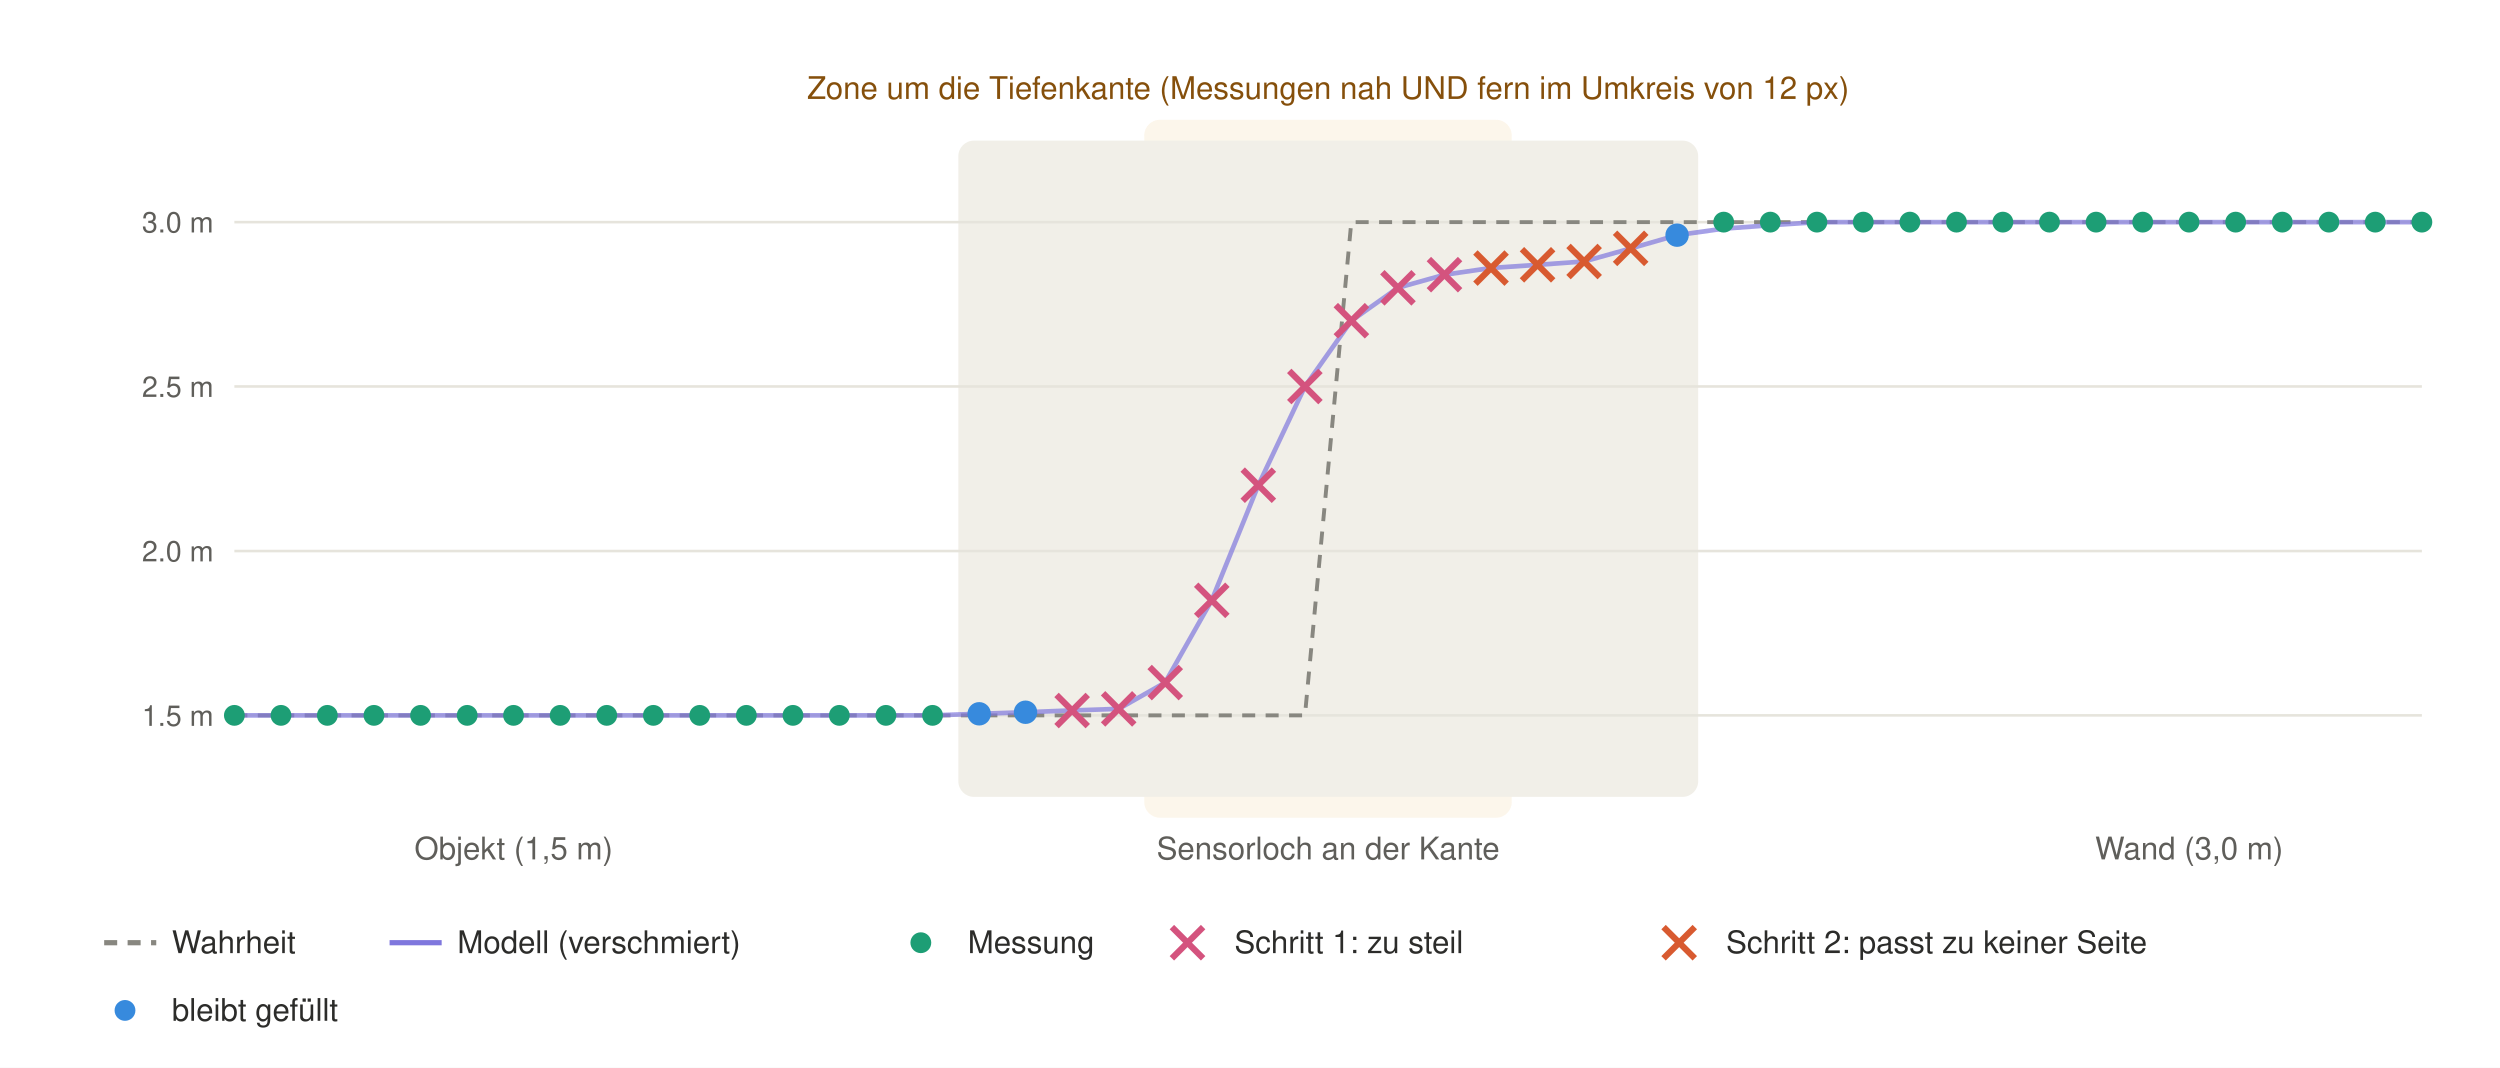
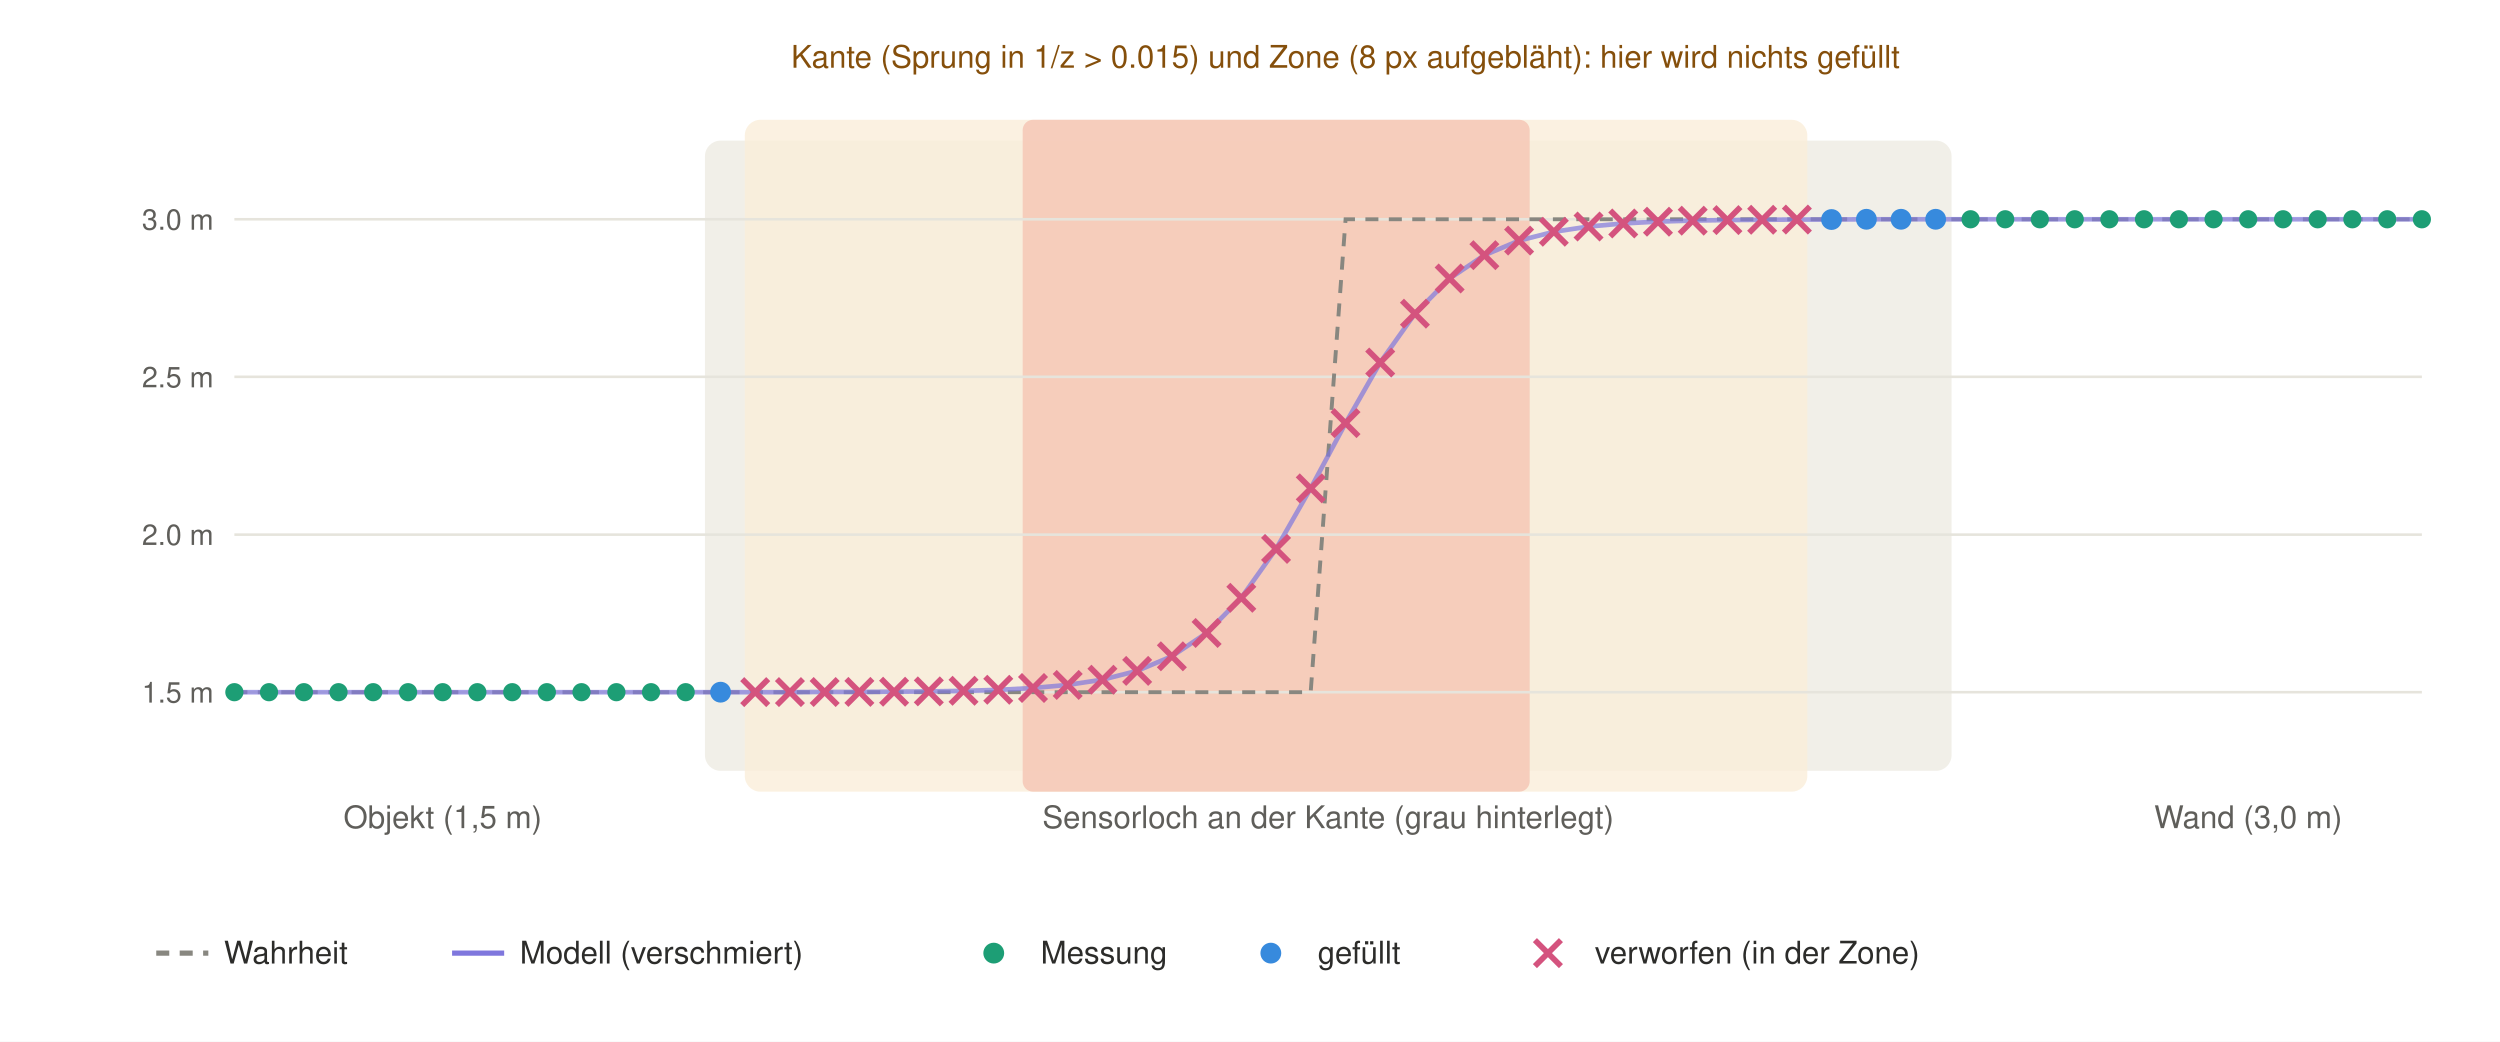
- <svg xmlns="http://www.w3.org/2000/svg" width="960" height="410" viewBox="0 0 960 410" font-family="Helvetica, Arial, sans-serif">
-   <rect width="960" height="410" fill="#ffffff" />
+ <svg xmlns="http://www.w3.org/2000/svg" width="960" height="400" viewBox="0 0 960 400" font-family="Helvetica, Arial, sans-serif">
+   <rect width="960" height="400" fill="#ffffff" />
  <defs>
    <marker id="a" viewBox="0 0 10 10" refX="8" refY="5" markerWidth="7" markerHeight="7" orient="auto">
      <path d="M2 1L8 5L2 9" fill="none" stroke="#5F5E5A" stroke-width="1.6" />
    </marker>
  </defs>
-   <rect x="439.4" y="46" width="141.1" height="268" fill="#FAEEDA" opacity="0.55" rx="6" />
-   <text x="510.0" y="38" font-size="12" text-anchor="middle" fill="#854F0B" font-weight="400">Zone um die Tiefenkante (Messungen nah UND fern im Umkreis von 12 px)</text>
-   <rect x="368.0" y="54" width="284.1" height="252" fill="#F1EFE8" rx="6" />
-   <line x1="90" x2="930" y1="274.7" y2="274.7" stroke="#e6e4dc" />
-   <text x="82" y="278.737" font-size="11" text-anchor="end" fill="#5F5E5A" font-weight="400">1.5 m</text>
-   <line x1="90" x2="930" y1="211.6" y2="211.6" stroke="#e6e4dc" />
-   <text x="82" y="215.579" font-size="11" text-anchor="end" fill="#5F5E5A" font-weight="400">2.0 m</text>
-   <line x1="90" x2="930" y1="148.4" y2="148.4" stroke="#e6e4dc" />
-   <text x="82" y="152.421" font-size="11" text-anchor="end" fill="#5F5E5A" font-weight="400">2.5 m</text>
-   <line x1="90" x2="930" y1="85.3" y2="85.3" stroke="#e6e4dc" />
-   <text x="82" y="89.263" font-size="11" text-anchor="end" fill="#5F5E5A" font-weight="400">3.0 m</text>
-   <polyline points="90.0,274.7 107.9,274.7 125.7,274.7 143.6,274.7 161.5,274.7 179.4,274.7 197.2,274.7 215.1,274.7 233.0,274.7 250.9,274.7 268.7,274.7 286.6,274.7 304.5,274.7 322.3,274.7 340.2,274.7 358.1,274.7 376.0,274.7 393.8,274.7 411.7,274.7 429.6,274.7 447.4,274.7 465.3,274.7 483.2,274.7 501.1,274.7 518.9,85.3 536.8,85.3 554.7,85.3 572.6,85.3 590.4,85.3 608.3,85.3 626.2,85.3 644.0,85.3 661.9,85.3 679.8,85.3 697.7,85.3 715.5,85.3 733.4,85.3 751.3,85.3 769.1,85.3 787.0,85.3 804.9,85.3 822.8,85.3 840.6,85.3 858.5,85.3 876.4,85.3 894.3,85.3 912.1,85.3 930.0,85.3" fill="none" stroke="#888780" stroke-width="1.5" stroke-dasharray="5 4" />
-   <polyline points="90.0,274.7 107.9,274.7 125.7,274.7 143.6,274.7 161.5,274.7 179.4,274.7 197.2,274.7 215.1,274.7 233.0,274.7 250.9,274.7 268.7,274.7 286.6,274.7 304.5,274.7 322.3,274.7 340.2,274.7 358.1,274.7 376.0,274.1 393.8,273.5 411.7,272.8 429.6,272.2 447.4,262.1 465.3,230.5 483.2,186.3 501.1,148.4 518.9,123.2 536.8,110.5 554.7,105.5 572.6,102.9 590.4,101.7 608.3,100.4 626.2,95.4 644.0,90.3 661.9,87.8 679.8,86.5 697.7,85.3 715.5,85.3 733.4,85.3 751.3,85.3 769.1,85.3 787.0,85.3 804.9,85.3 822.8,85.3 840.6,85.3 858.5,85.3 876.4,85.3 894.3,85.3 912.1,85.3 930.0,85.3" fill="none" stroke="#7F77DD" stroke-width="1.8" opacity="0.7" />
-   <circle cx="90.0" cy="274.7" r="4" fill="#1D9E75" />
-   <circle cx="107.9" cy="274.7" r="4" fill="#1D9E75" />
-   <circle cx="125.7" cy="274.7" r="4" fill="#1D9E75" />
-   <circle cx="143.6" cy="274.7" r="4" fill="#1D9E75" />
-   <circle cx="161.5" cy="274.7" r="4" fill="#1D9E75" />
-   <circle cx="179.4" cy="274.7" r="4" fill="#1D9E75" />
-   <circle cx="197.2" cy="274.7" r="4" fill="#1D9E75" />
-   <circle cx="215.1" cy="274.7" r="4" fill="#1D9E75" />
-   <circle cx="233.0" cy="274.7" r="4" fill="#1D9E75" />
-   <circle cx="250.9" cy="274.7" r="4" fill="#1D9E75" />
-   <circle cx="268.7" cy="274.7" r="4" fill="#1D9E75" />
-   <circle cx="286.6" cy="274.7" r="4" fill="#1D9E75" />
-   <circle cx="304.5" cy="274.7" r="4" fill="#1D9E75" />
-   <circle cx="322.3" cy="274.7" r="4" fill="#1D9E75" />
-   <circle cx="340.2" cy="274.7" r="4" fill="#1D9E75" />
-   <circle cx="358.1" cy="274.7" r="4" fill="#1D9E75" />
-   <circle cx="376.0" cy="274.1" r="4.5" fill="#378ADD" />
-   <circle cx="393.8" cy="273.5" r="4.5" fill="#378ADD" />
-   <line x1="405.702" y1="266.842" x2="417.702" y2="278.842" stroke="#D4537E" stroke-width="2.4" />
-   <line x1="405.702" y1="278.842" x2="417.702" y2="266.842" stroke="#D4537E" stroke-width="2.4" />
-   <line x1="423.574" y1="266.211" x2="435.574" y2="278.211" stroke="#D4537E" stroke-width="2.4" />
-   <line x1="423.574" y1="278.211" x2="435.574" y2="266.211" stroke="#D4537E" stroke-width="2.4" />
-   <line x1="441.447" y1="256.105" x2="453.447" y2="268.105" stroke="#D4537E" stroke-width="2.4" />
-   <line x1="441.447" y1="268.105" x2="453.447" y2="256.105" stroke="#D4537E" stroke-width="2.4" />
-   <line x1="459.319" y1="224.526" x2="471.319" y2="236.526" stroke="#D4537E" stroke-width="2.4" />
-   <line x1="459.319" y1="236.526" x2="471.319" y2="224.526" stroke="#D4537E" stroke-width="2.4" />
-   <line x1="477.191" y1="180.316" x2="489.191" y2="192.316" stroke="#D4537E" stroke-width="2.4" />
-   <line x1="477.191" y1="192.316" x2="489.191" y2="180.316" stroke="#D4537E" stroke-width="2.4" />
-   <line x1="495.064" y1="142.421" x2="507.064" y2="154.421" stroke="#D4537E" stroke-width="2.4" />
-   <line x1="495.064" y1="154.421" x2="507.064" y2="142.421" stroke="#D4537E" stroke-width="2.4" />
-   <line x1="512.936" y1="117.158" x2="524.936" y2="129.158" stroke="#D4537E" stroke-width="2.4" />
-   <line x1="512.936" y1="129.158" x2="524.936" y2="117.158" stroke="#D4537E" stroke-width="2.4" />
-   <line x1="530.809" y1="104.526" x2="542.809" y2="116.526" stroke="#D4537E" stroke-width="2.4" />
-   <line x1="530.809" y1="116.526" x2="542.809" y2="104.526" stroke="#D4537E" stroke-width="2.4" />
-   <line x1="548.681" y1="99.474" x2="560.681" y2="111.474" stroke="#D4537E" stroke-width="2.4" />
-   <line x1="548.681" y1="111.474" x2="560.681" y2="99.474" stroke="#D4537E" stroke-width="2.4" />
-   <line x1="566.553" y1="96.947" x2="578.553" y2="108.947" stroke="#D85A30" stroke-width="2.4" />
-   <line x1="566.553" y1="108.947" x2="578.553" y2="96.947" stroke="#D85A30" stroke-width="2.4" />
-   <line x1="584.426" y1="95.684" x2="596.426" y2="107.684" stroke="#D85A30" stroke-width="2.4" />
-   <line x1="584.426" y1="107.684" x2="596.426" y2="95.684" stroke="#D85A30" stroke-width="2.4" />
-   <line x1="602.298" y1="94.421" x2="614.298" y2="106.421" stroke="#D85A30" stroke-width="2.4" />
-   <line x1="602.298" y1="106.421" x2="614.298" y2="94.421" stroke="#D85A30" stroke-width="2.4" />
-   <line x1="620.17" y1="89.368" x2="632.17" y2="101.368" stroke="#D85A30" stroke-width="2.4" />
-   <line x1="620.17" y1="101.368" x2="632.17" y2="89.368" stroke="#D85A30" stroke-width="2.4" />
-   <circle cx="644.0" cy="90.3" r="4.5" fill="#378ADD" />
-   <circle cx="661.9" cy="85.3" r="4" fill="#1D9E75" />
-   <circle cx="679.8" cy="85.3" r="4" fill="#1D9E75" />
-   <circle cx="697.7" cy="85.3" r="4" fill="#1D9E75" />
-   <circle cx="715.5" cy="85.3" r="4" fill="#1D9E75" />
-   <circle cx="733.4" cy="85.3" r="4" fill="#1D9E75" />
-   <circle cx="751.3" cy="85.3" r="4" fill="#1D9E75" />
-   <circle cx="769.1" cy="85.3" r="4" fill="#1D9E75" />
-   <circle cx="787.0" cy="85.3" r="4" fill="#1D9E75" />
-   <circle cx="804.9" cy="85.3" r="4" fill="#1D9E75" />
-   <circle cx="822.8" cy="85.3" r="4" fill="#1D9E75" />
-   <circle cx="840.6" cy="85.3" r="4" fill="#1D9E75" />
-   <circle cx="858.5" cy="85.3" r="4" fill="#1D9E75" />
-   <circle cx="876.4" cy="85.3" r="4" fill="#1D9E75" />
-   <circle cx="894.3" cy="85.3" r="4" fill="#1D9E75" />
-   <circle cx="912.1" cy="85.3" r="4" fill="#1D9E75" />
-   <circle cx="930.0" cy="85.3" r="4" fill="#1D9E75" />
-   <text x="510.0" y="330" font-size="12" text-anchor="middle" fill="#5F5E5A" font-weight="400">Sensorloch an der Kante</text>
-   <text x="197.234" y="330" font-size="12" text-anchor="middle" fill="#5F5E5A" font-weight="400">Objekt (1,5 m)</text>
-   <text x="840.638" y="330" font-size="12" text-anchor="middle" fill="#5F5E5A" font-weight="400">Wand (3,0 m)</text>
-   <line x1="40" x2="60" y1="362" y2="362" stroke="#888780" stroke-width="2" stroke-dasharray="5 4" />
-   <text x="66" y="366" font-size="12" text-anchor="start" fill="#2C2C2A" font-weight="400">Wahrheit</text>
-   <line x1="149.6" x2="169.6" y1="362" y2="362" stroke="#7F77DD" stroke-width="2" />
-   <text x="175.6" y="366" font-size="12" text-anchor="start" fill="#2C2C2A" font-weight="400">Modell (verschmiert)</text>
-   <circle cx="353.6" cy="362" r="4" fill="#1D9E75" />
-   <text x="371.6" y="366" font-size="12" text-anchor="start" fill="#2C2C2A" font-weight="400">Messung</text>
-   <line x1="450.0" y1="356" x2="462.0" y2="368" stroke="#D4537E" stroke-width="2.4" />
-   <line x1="450.0" y1="368" x2="462.0" y2="356" stroke="#D4537E" stroke-width="2.4" />
-   <text x="474.0" y="366" font-size="12" text-anchor="start" fill="#2C2C2A" font-weight="400">Schritt 1: zu steil</text>
-   <line x1="638.8" y1="356" x2="650.8" y2="368" stroke="#D85A30" stroke-width="2.4" />
-   <line x1="638.8" y1="368" x2="650.8" y2="356" stroke="#D85A30" stroke-width="2.4" />
-   <text x="662.8" y="366" font-size="12" text-anchor="start" fill="#2C2C2A" font-weight="400">Schritt 2: passt zu keiner Seite</text>
-   <circle cx="48" cy="388" r="4" fill="#378ADD" />
-   <text x="66" y="392" font-size="12" text-anchor="start" fill="#2C2C2A" font-weight="400">bleibt gefüllt</text>
+   <rect x="270.7" y="54" width="478.7" height="242" fill="#F1EFE8" rx="6" />
+   <rect x="286.0" y="46" width="408.0" height="258" fill="#FAEEDA" opacity="0.8" rx="6" />
+   <rect x="392.7" y="46" width="194.7" height="258" fill="#F5C4B3" opacity="0.8" rx="4" />
+   <text x="516.667" y="26" font-size="12" text-anchor="middle" fill="#854F0B" font-weight="400">Kante (Sprung in 1/z &gt; 0.015) und Zone (8 px aufgebläht): hier wird nichts gefüllt</text>
+   <line x1="90" x2="930" y1="265.8" y2="265.8" stroke="#e6e4dc" />
+   <text x="82" y="269.789" font-size="11" text-anchor="end" fill="#5F5E5A" font-weight="400">1.5 m</text>
+   <line x1="90" x2="930" y1="205.3" y2="205.3" stroke="#e6e4dc" />
+   <text x="82" y="209.263" font-size="11" text-anchor="end" fill="#5F5E5A" font-weight="400">2.0 m</text>
+   <line x1="90" x2="930" y1="144.7" y2="144.7" stroke="#e6e4dc" />
+   <text x="82" y="148.737" font-size="11" text-anchor="end" fill="#5F5E5A" font-weight="400">2.5 m</text>
+   <line x1="90" x2="930" y1="84.2" y2="84.2" stroke="#e6e4dc" />
+   <text x="82" y="88.211" font-size="11" text-anchor="end" fill="#5F5E5A" font-weight="400">3.0 m</text>
+   <polyline points="90.0,265.8 103.3,265.8 116.7,265.8 130.0,265.8 143.3,265.8 156.7,265.8 170.0,265.8 183.3,265.8 196.7,265.8 210.0,265.8 223.3,265.8 236.7,265.8 250.0,265.8 263.3,265.8 276.7,265.8 290.0,265.8 303.3,265.8 316.7,265.8 330.0,265.8 343.3,265.8 356.7,265.8 370.0,265.8 383.3,265.8 396.7,265.8 410.0,265.8 423.3,265.8 436.7,265.8 450.0,265.8 463.3,265.8 476.7,265.8 490.0,265.8 503.3,265.8 516.7,84.2 530.0,84.2 543.3,84.2 556.7,84.2 570.0,84.2 583.3,84.2 596.7,84.2 610.0,84.2 623.3,84.2 636.7,84.2 650.0,84.2 663.3,84.2 676.7,84.2 690.0,84.2 703.3,84.2 716.7,84.2 730.0,84.2 743.3,84.2 756.7,84.2 770.0,84.2 783.3,84.2 796.7,84.2 810.0,84.2 823.3,84.2 836.7,84.2 850.0,84.2 863.3,84.2 876.7,84.2 890.0,84.2 903.3,84.2 916.7,84.2 930.0,84.2" fill="none" stroke="#888780" stroke-width="1.5" stroke-dasharray="5 4" />
+   <polyline points="90.0,265.8 103.3,265.8 116.7,265.8 130.0,265.8 143.3,265.8 156.7,265.8 170.0,265.8 183.3,265.8 196.7,265.8 210.0,265.8 223.3,265.8 236.7,265.8 250.0,265.8 263.3,265.8 276.7,265.8 290.0,265.8 303.3,265.8 316.7,265.7 330.0,265.7 343.3,265.6 356.7,265.5 370.0,265.3 383.3,264.9 396.7,264.2 410.0,263.0 423.3,261.0 436.7,257.6 450.0,252.0 463.3,243.1 476.7,229.5 490.0,210.8 503.3,187.5 516.7,162.5 530.0,139.2 543.3,120.5 556.7,106.9 570.0,98.0 583.3,92.4 596.7,89.0 610.0,87.0 623.3,85.8 636.7,85.1 650.0,84.7 663.3,84.5 676.7,84.4 690.0,84.3 703.3,84.3 716.7,84.2 730.0,84.2 743.3,84.2 756.7,84.2 770.0,84.2 783.3,84.2 796.7,84.2 810.0,84.2 823.3,84.2 836.7,84.2 850.0,84.2 863.3,84.2 876.7,84.2 890.0,84.2 903.3,84.2 916.7,84.2 930.0,84.2" fill="none" stroke="#7F77DD" stroke-width="1.8" opacity="0.7" />
+   <circle cx="90.0" cy="265.8" r="3.5" fill="#1D9E75" />
+   <circle cx="103.3" cy="265.8" r="3.5" fill="#1D9E75" />
+   <circle cx="116.7" cy="265.8" r="3.5" fill="#1D9E75" />
+   <circle cx="130.0" cy="265.8" r="3.5" fill="#1D9E75" />
+   <circle cx="143.3" cy="265.8" r="3.5" fill="#1D9E75" />
+   <circle cx="156.7" cy="265.8" r="3.5" fill="#1D9E75" />
+   <circle cx="170.0" cy="265.8" r="3.5" fill="#1D9E75" />
+   <circle cx="183.3" cy="265.8" r="3.5" fill="#1D9E75" />
+   <circle cx="196.7" cy="265.8" r="3.5" fill="#1D9E75" />
+   <circle cx="210.0" cy="265.8" r="3.5" fill="#1D9E75" />
+   <circle cx="223.3" cy="265.8" r="3.5" fill="#1D9E75" />
+   <circle cx="236.7" cy="265.8" r="3.5" fill="#1D9E75" />
+   <circle cx="250.0" cy="265.8" r="3.5" fill="#1D9E75" />
+   <circle cx="263.3" cy="265.8" r="3.5" fill="#1D9E75" />
+   <circle cx="276.7" cy="265.8" r="4" fill="#378ADD" />
+   <line x1="285.0" y1="260.771" x2="295.0" y2="270.771" stroke="#D4537E" stroke-width="2.2" />
+   <line x1="285.0" y1="270.771" x2="295.0" y2="260.771" stroke="#D4537E" stroke-width="2.2" />
+   <line x1="298.333" y1="260.756" x2="308.333" y2="270.756" stroke="#D4537E" stroke-width="2.2" />
+   <line x1="298.333" y1="270.756" x2="308.333" y2="260.756" stroke="#D4537E" stroke-width="2.2" />
+   <line x1="311.667" y1="260.732" x2="321.667" y2="270.732" stroke="#D4537E" stroke-width="2.2" />
+   <line x1="311.667" y1="270.732" x2="321.667" y2="260.732" stroke="#D4537E" stroke-width="2.2" />
+   <line x1="325.0" y1="260.689" x2="335.0" y2="270.689" stroke="#D4537E" stroke-width="2.2" />
+   <line x1="325.0" y1="270.689" x2="335.0" y2="260.689" stroke="#D4537E" stroke-width="2.2" />
+   <line x1="338.333" y1="260.615" x2="348.333" y2="270.615" stroke="#D4537E" stroke-width="2.2" />
+   <line x1="338.333" y1="270.615" x2="348.333" y2="260.615" stroke="#D4537E" stroke-width="2.2" />
+   <line x1="351.667" y1="260.485" x2="361.667" y2="270.485" stroke="#D4537E" stroke-width="2.2" />
+   <line x1="351.667" y1="270.485" x2="361.667" y2="260.485" stroke="#D4537E" stroke-width="2.2" />
+   <line x1="365.0" y1="260.259" x2="375.0" y2="270.259" stroke="#D4537E" stroke-width="2.2" />
+   <line x1="365.0" y1="270.259" x2="375.0" y2="260.259" stroke="#D4537E" stroke-width="2.2" />
+   <line x1="378.333" y1="259.867" x2="388.333" y2="269.867" stroke="#D4537E" stroke-width="2.2" />
+   <line x1="378.333" y1="269.867" x2="388.333" y2="259.867" stroke="#D4537E" stroke-width="2.2" />
+   <line x1="391.667" y1="259.188" x2="401.667" y2="269.188" stroke="#D4537E" stroke-width="2.2" />
+   <line x1="391.667" y1="269.188" x2="401.667" y2="259.188" stroke="#D4537E" stroke-width="2.2" />
+   <line x1="405.0" y1="258.017" x2="415.0" y2="268.017" stroke="#D4537E" stroke-width="2.2" />
+   <line x1="405.0" y1="268.017" x2="415.0" y2="258.017" stroke="#D4537E" stroke-width="2.2" />
+   <line x1="418.333" y1="256.012" x2="428.333" y2="266.012" stroke="#D4537E" stroke-width="2.2" />
+   <line x1="418.333" y1="266.012" x2="428.333" y2="256.012" stroke="#D4537E" stroke-width="2.2" />
+   <line x1="431.667" y1="252.622" x2="441.667" y2="262.622" stroke="#D4537E" stroke-width="2.2" />
+   <line x1="431.667" y1="262.622" x2="441.667" y2="252.622" stroke="#D4537E" stroke-width="2.2" />
+   <line x1="445.0" y1="247.015" x2="455.0" y2="257.015" stroke="#D4537E" stroke-width="2.2" />
+   <line x1="445.0" y1="257.015" x2="455.0" y2="247.015" stroke="#D4537E" stroke-width="2.2" />
+   <line x1="458.333" y1="238.063" x2="468.333" y2="248.063" stroke="#D4537E" stroke-width="2.2" />
+   <line x1="458.333" y1="248.063" x2="468.333" y2="238.063" stroke="#D4537E" stroke-width="2.2" />
+   <line x1="471.667" y1="224.549" x2="481.667" y2="234.549" stroke="#D4537E" stroke-width="2.2" />
+   <line x1="471.667" y1="234.549" x2="481.667" y2="224.549" stroke="#D4537E" stroke-width="2.2" />
+   <line x1="485.0" y1="205.782" x2="495.0" y2="215.782" stroke="#D4537E" stroke-width="2.2" />
+   <line x1="485.0" y1="215.782" x2="495.0" y2="205.782" stroke="#D4537E" stroke-width="2.2" />
+   <line x1="498.333" y1="182.529" x2="508.333" y2="192.529" stroke="#D4537E" stroke-width="2.2" />
+   <line x1="498.333" y1="192.529" x2="508.333" y2="182.529" stroke="#D4537E" stroke-width="2.2" />
+   <line x1="511.667" y1="157.471" x2="521.667" y2="167.471" stroke="#D4537E" stroke-width="2.2" />
+   <line x1="511.667" y1="167.471" x2="521.667" y2="157.471" stroke="#D4537E" stroke-width="2.2" />
+   <line x1="525.0" y1="134.218" x2="535.0" y2="144.218" stroke="#D4537E" stroke-width="2.2" />
+   <line x1="525.0" y1="144.218" x2="535.0" y2="134.218" stroke="#D4537E" stroke-width="2.2" />
+   <line x1="538.333" y1="115.451" x2="548.333" y2="125.451" stroke="#D4537E" stroke-width="2.2" />
+   <line x1="538.333" y1="125.451" x2="548.333" y2="115.451" stroke="#D4537E" stroke-width="2.2" />
+   <line x1="551.667" y1="101.937" x2="561.667" y2="111.937" stroke="#D4537E" stroke-width="2.2" />
+   <line x1="551.667" y1="111.937" x2="561.667" y2="101.937" stroke="#D4537E" stroke-width="2.2" />
+   <line x1="565.0" y1="92.985" x2="575.0" y2="102.985" stroke="#D4537E" stroke-width="2.2" />
+   <line x1="565.0" y1="102.985" x2="575.0" y2="92.985" stroke="#D4537E" stroke-width="2.2" />
+   <line x1="578.333" y1="87.378" x2="588.333" y2="97.378" stroke="#D4537E" stroke-width="2.2" />
+   <line x1="578.333" y1="97.378" x2="588.333" y2="87.378" stroke="#D4537E" stroke-width="2.2" />
+   <line x1="591.667" y1="83.988" x2="601.667" y2="93.988" stroke="#D4537E" stroke-width="2.2" />
+   <line x1="591.667" y1="93.988" x2="601.667" y2="83.988" stroke="#D4537E" stroke-width="2.2" />
+   <line x1="605.0" y1="81.983" x2="615.0" y2="91.983" stroke="#D4537E" stroke-width="2.2" />
+   <line x1="605.0" y1="91.983" x2="615.0" y2="81.983" stroke="#D4537E" stroke-width="2.2" />
+   <line x1="618.333" y1="80.812" x2="628.333" y2="90.812" stroke="#D4537E" stroke-width="2.2" />
+   <line x1="618.333" y1="90.812" x2="628.333" y2="80.812" stroke="#D4537E" stroke-width="2.2" />
+   <line x1="631.667" y1="80.133" x2="641.667" y2="90.133" stroke="#D4537E" stroke-width="2.2" />
+   <line x1="631.667" y1="90.133" x2="641.667" y2="80.133" stroke="#D4537E" stroke-width="2.2" />
+   <line x1="645.0" y1="79.741" x2="655.0" y2="89.741" stroke="#D4537E" stroke-width="2.2" />
+   <line x1="645.0" y1="89.741" x2="655.0" y2="79.741" stroke="#D4537E" stroke-width="2.2" />
+   <line x1="658.333" y1="79.515" x2="668.333" y2="89.515" stroke="#D4537E" stroke-width="2.2" />
+   <line x1="658.333" y1="89.515" x2="668.333" y2="79.515" stroke="#D4537E" stroke-width="2.2" />
+   <line x1="671.667" y1="79.385" x2="681.667" y2="89.385" stroke="#D4537E" stroke-width="2.2" />
+   <line x1="671.667" y1="89.385" x2="681.667" y2="79.385" stroke="#D4537E" stroke-width="2.2" />
+   <line x1="685.0" y1="79.311" x2="695.0" y2="89.311" stroke="#D4537E" stroke-width="2.2" />
+   <line x1="685.0" y1="89.311" x2="695.0" y2="79.311" stroke="#D4537E" stroke-width="2.2" />
+   <circle cx="703.3" cy="84.3" r="4" fill="#378ADD" />
+   <circle cx="716.7" cy="84.2" r="4" fill="#378ADD" />
+   <circle cx="730.0" cy="84.2" r="4" fill="#378ADD" />
+   <circle cx="743.3" cy="84.2" r="4" fill="#378ADD" />
+   <circle cx="756.7" cy="84.2" r="3.5" fill="#1D9E75" />
+   <circle cx="770.0" cy="84.2" r="3.5" fill="#1D9E75" />
+   <circle cx="783.3" cy="84.2" r="3.5" fill="#1D9E75" />
+   <circle cx="796.7" cy="84.2" r="3.5" fill="#1D9E75" />
+   <circle cx="810.0" cy="84.2" r="3.5" fill="#1D9E75" />
+   <circle cx="823.3" cy="84.2" r="3.5" fill="#1D9E75" />
+   <circle cx="836.7" cy="84.2" r="3.5" fill="#1D9E75" />
+   <circle cx="850.0" cy="84.2" r="3.5" fill="#1D9E75" />
+   <circle cx="863.3" cy="84.2" r="3.5" fill="#1D9E75" />
+   <circle cx="876.7" cy="84.2" r="3.5" fill="#1D9E75" />
+   <circle cx="890.0" cy="84.2" r="3.5" fill="#1D9E75" />
+   <circle cx="903.3" cy="84.2" r="3.5" fill="#1D9E75" />
+   <circle cx="916.7" cy="84.2" r="3.5" fill="#1D9E75" />
+   <circle cx="930.0" cy="84.2" r="3.5" fill="#1D9E75" />
+   <text x="510.0" y="318" font-size="12" text-anchor="middle" fill="#5F5E5A" font-weight="400">Sensorloch an der Kante (grau hinterlegt)</text>
+   <text x="170.0" y="318" font-size="12" text-anchor="middle" fill="#5F5E5A" font-weight="400">Objekt (1,5 m)</text>
+   <text x="863.333" y="318" font-size="12" text-anchor="middle" fill="#5F5E5A" font-weight="400">Wand (3,0 m)</text>
+   <line x1="60" x2="80" y1="366" y2="366" stroke="#888780" stroke-width="2" stroke-dasharray="5 4" />
+   <text x="86" y="370" font-size="12" text-anchor="start" fill="#2C2C2A" font-weight="400">Wahrheit</text>
+   <line x1="173.6" x2="193.6" y1="366" y2="366" stroke="#7F77DD" stroke-width="2" />
+   <text x="199.6" y="370" font-size="12" text-anchor="start" fill="#2C2C2A" font-weight="400">Modell (verschmiert)</text>
+   <circle cx="381.6" cy="366" r="4" fill="#1D9E75" />
+   <text x="399.6" y="370" font-size="12" text-anchor="start" fill="#2C2C2A" font-weight="400">Messung</text>
+   <circle cx="488.0" cy="366" r="4" fill="#378ADD" />
+   <text x="506.0" y="370" font-size="12" text-anchor="start" fill="#2C2C2A" font-weight="400">gefüllt</text>
+   <line x1="589.4" y1="361" x2="599.4" y2="371" stroke="#D4537E" stroke-width="2.2" />
+   <line x1="589.4" y1="371" x2="599.4" y2="361" stroke="#D4537E" stroke-width="2.2" />
+   <text x="612.4" y="370" font-size="12" text-anchor="start" fill="#2C2C2A" font-weight="400">verworfen (in der Zone)</text>
</svg>
